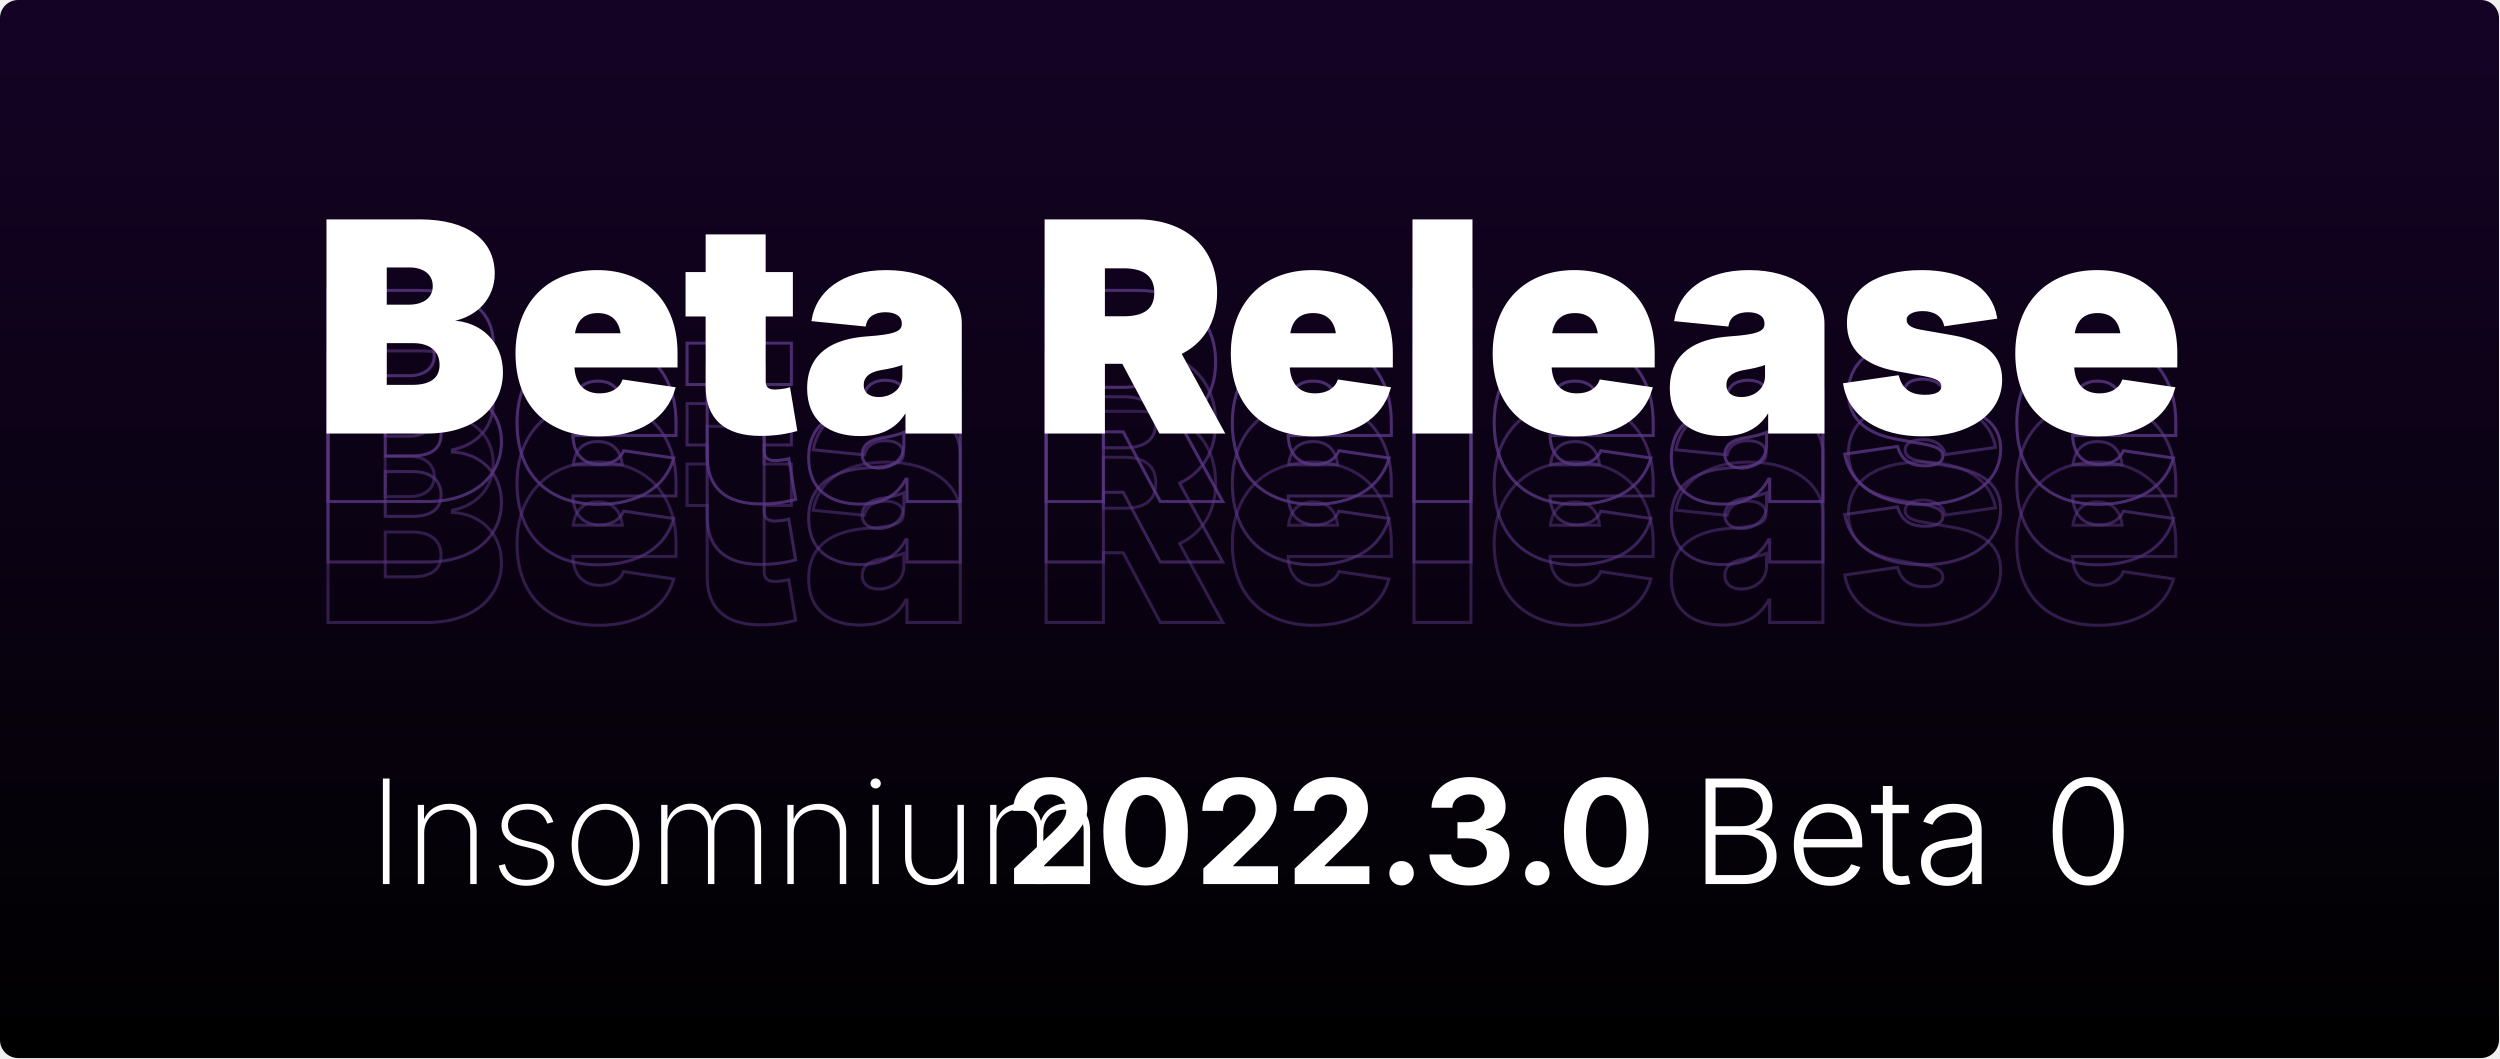
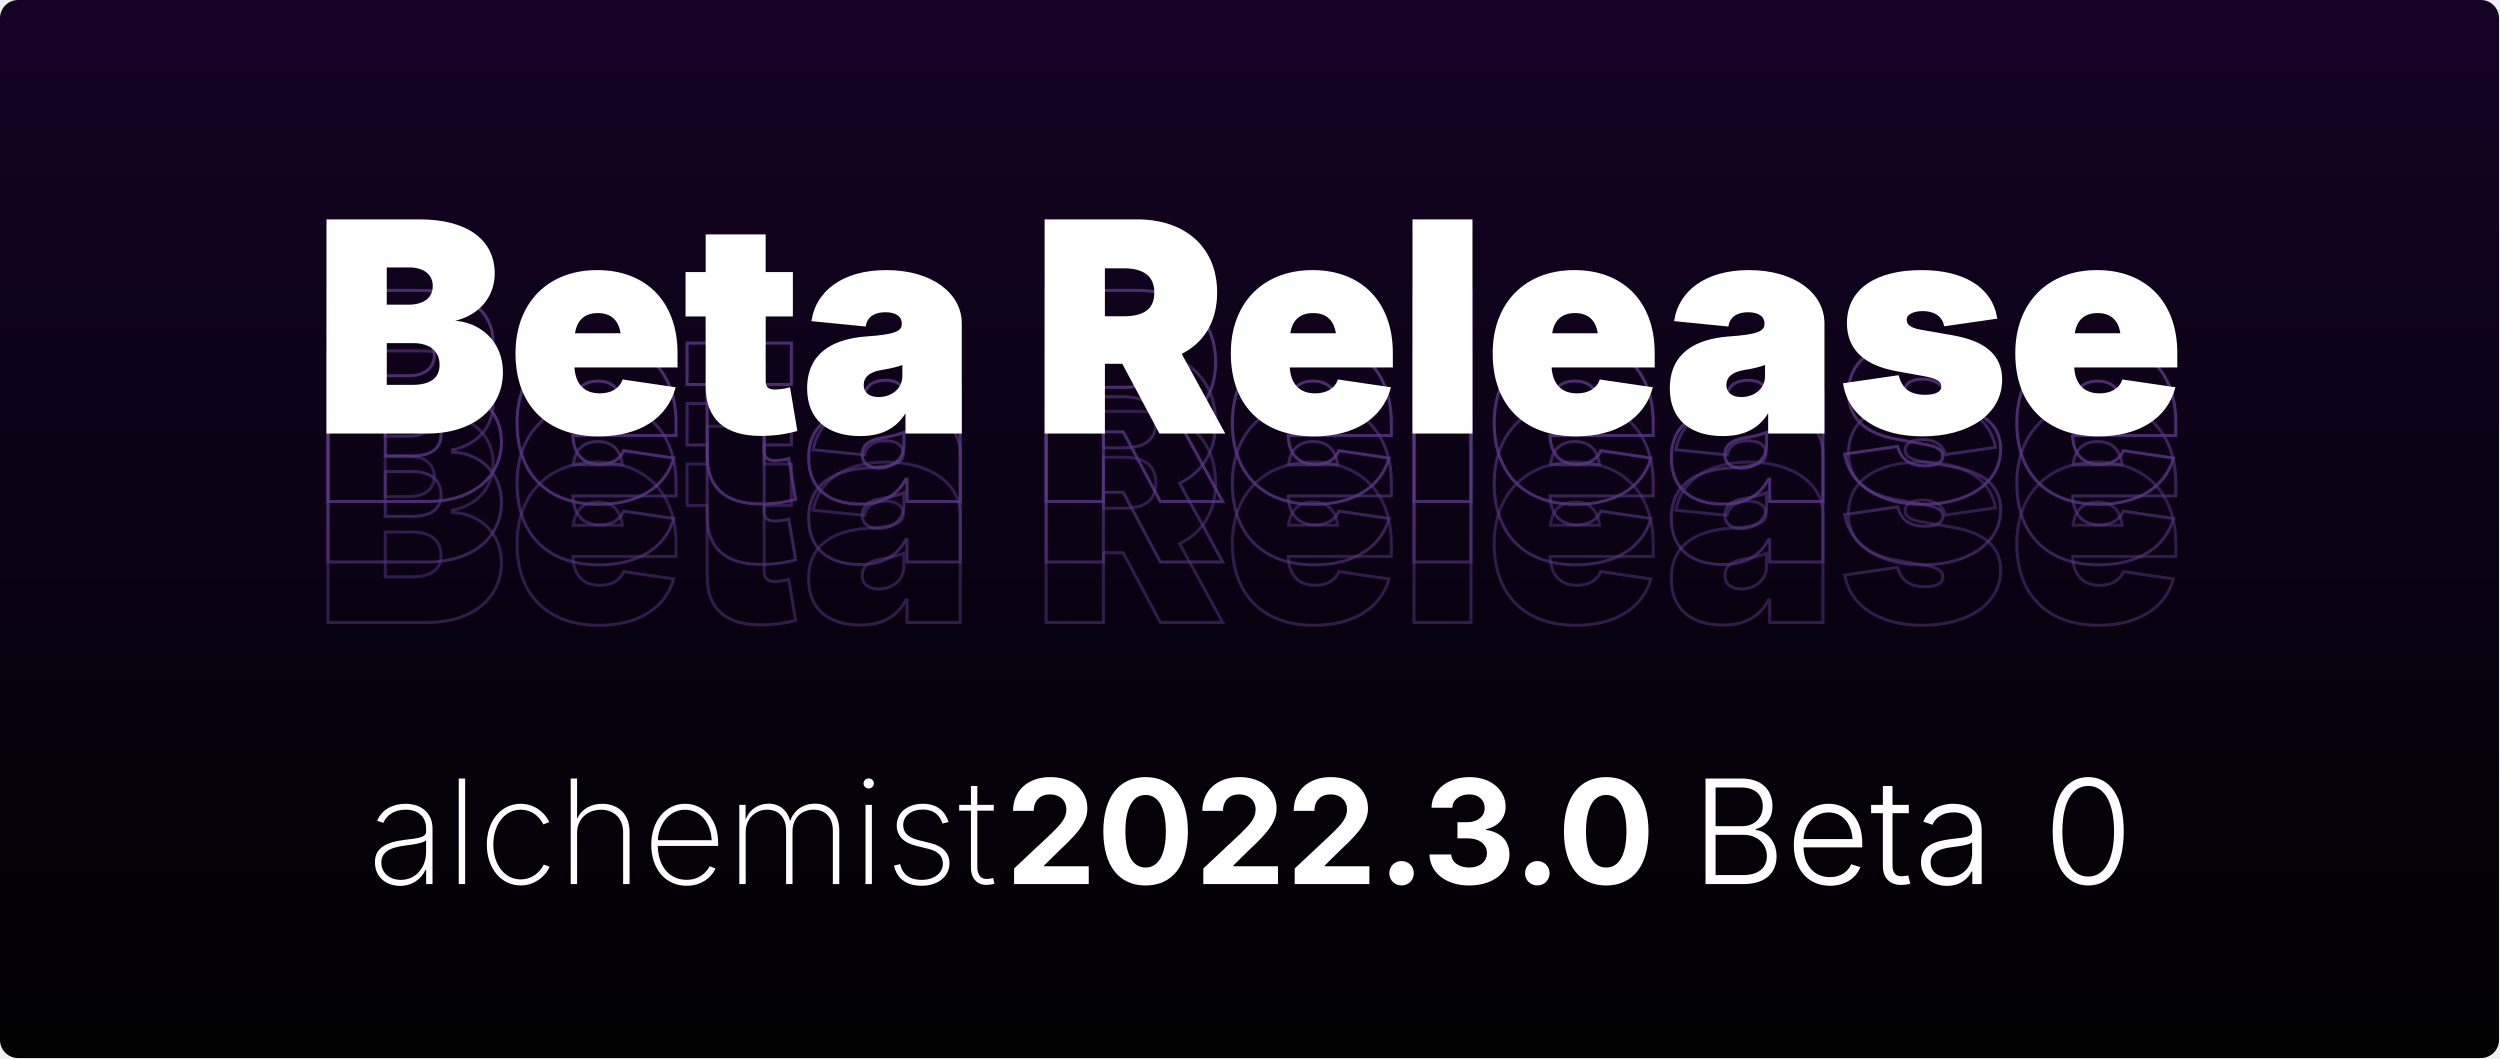
<svg xmlns="http://www.w3.org/2000/svg" width="827" height="350" viewBox="0 0 827 350" fill="none">
  <g clip-path="url(#clip0_0_83)">
    <rect width="826.67" height="350" rx="6" fill="url(#paint0_linear_0_83)" />
    <text stroke="#5A3884" stroke-opacity="0.5" xml:space="preserve" style="white-space: pre" font-family="Inter" font-size="96" font-weight="900" letter-spacing="0em">
      <tspan x="104" y="205.909">Beta Release</tspan>
    </text>
    <text stroke="#5A3884" stroke-opacity="0.6" xml:space="preserve" style="white-space: pre" font-family="Inter" font-size="96" font-weight="900" letter-spacing="0em">
      <tspan x="104" y="185.909">Beta Release</tspan>
    </text>
    <text id="version" fill="white" xml:space="preserve" style="white-space: pre" font-family="Inter" font-size="48" font-weight="bold" letter-spacing="0em">
      <tspan x="332.547" y="292.455">2022.3.0</tspan>
    </text>
    <text fill="white" xml:space="preserve" style="white-space: pre" font-family="Inter" font-size="48" font-weight="200" letter-spacing="0em">
-       <tspan x="121.609" y="292.455">Insomnium </tspan>
+       <tspan x="121.609" y="292.455">alchemist </tspan>
    </text>
    <text id="revision" fill="white" xml:space="preserve" style="white-space: pre" font-family="Inter" font-size="48" font-weight="300" letter-spacing="0em">
      <tspan x="675.953" y="292.455">0</tspan>
    </text>
    <text id="beta" fill="white" xml:space="preserve" style="white-space: pre" font-family="Inter" font-size="48" font-weight="300" letter-spacing="0em">
      <tspan x="546.062" y="292.455"> Beta </tspan>
    </text>
    <text stroke="#5A3884" stroke-opacity="0.8" xml:space="preserve" style="white-space: pre" font-family="Inter" font-size="96" font-weight="900" letter-spacing="0em">
      <tspan x="104" y="165.909">Beta Release</tspan>
    </text>
    <text fill="white" stroke="white" xml:space="preserve" style="white-space: pre" font-family="Inter" font-size="96" font-weight="900" letter-spacing="0em">
      <tspan x="104" y="142.909">Beta Release</tspan>
    </text>
  </g>
  <defs>
    <linearGradient id="paint0_linear_0_83" x1="413.335" y1="0" x2="413.335" y2="350" gradientUnits="userSpaceOnUse">
      <stop stop-color="#150326" />
      <stop offset="1" />
    </linearGradient>
    <clipPath id="clip0_0_83">
      <rect width="826.67" height="350" fill="white" />
    </clipPath>
  </defs>
</svg>
